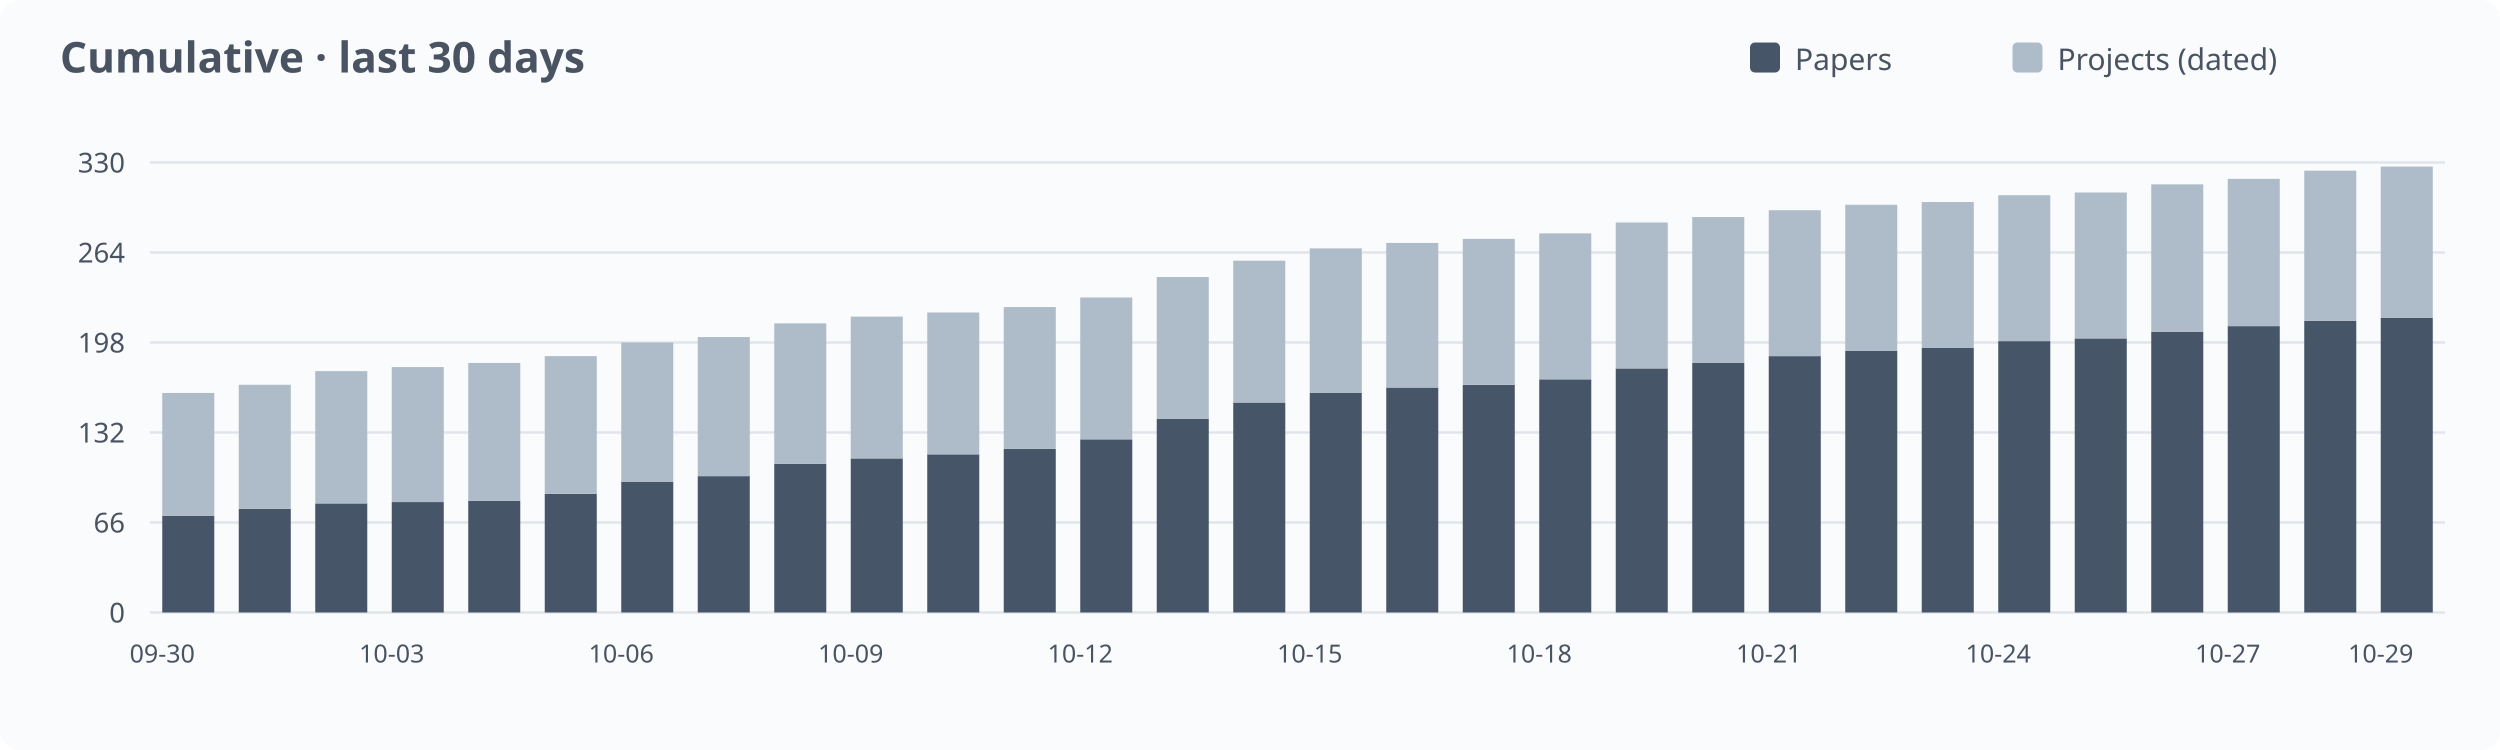
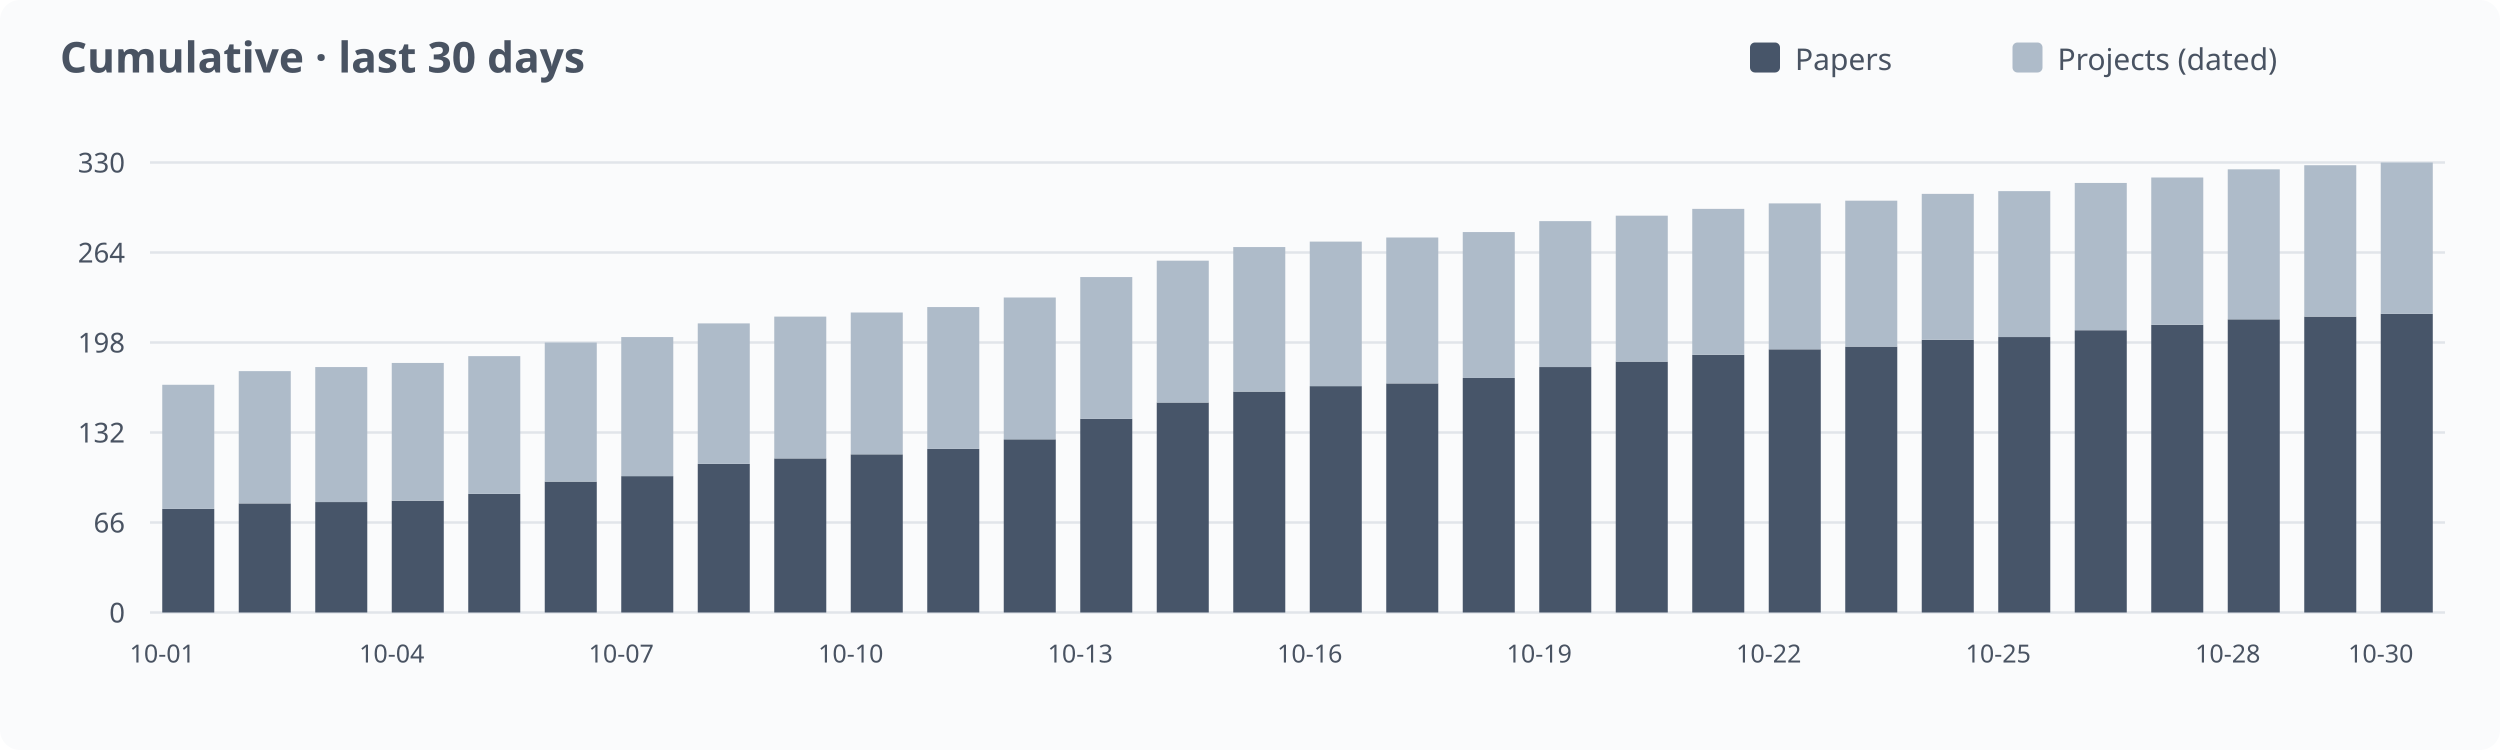
<svg xmlns="http://www.w3.org/2000/svg" width="1000" height="300" viewBox="0 0 1000 300" role="img" aria-labelledby="title desc">
  <rect width="100%" height="100%" rx="8" fill="#fafbfc" />
  <g font-family="system-ui,sans-serif" fill="#495362">
    <text x="24" y="29" font-size="17" font-weight="600">Cumulative · last 30 days</text>
    <rect x="700" y="17" width="12" height="12" rx="2" fill="#475569" />
    <text x="718" y="28" font-size="12">Papers</text>
    <rect x="805" y="17" width="12" height="12" rx="2" fill="#aebbc9" />
    <text x="823" y="28" font-size="12">Projects (dated)</text>
    <path d="M60 245.0H978" stroke="#e1e5ea" />
    <text x="50" y="249.0" text-anchor="end" font-size="11">0</text>
    <path d="M60 209.0H978" stroke="#e1e5ea" />
    <text x="50" y="213.0" text-anchor="end" font-size="11">66</text>
    <path d="M60 173.0H978" stroke="#e1e5ea" />
    <text x="50" y="177.0" text-anchor="end" font-size="11">132</text>
    <path d="M60 137.0H978" stroke="#e1e5ea" />
    <text x="50" y="141.0" text-anchor="end" font-size="11">198</text>
    <path d="M60 101.0H978" stroke="#e1e5ea" />
    <text x="50" y="105.0" text-anchor="end" font-size="11">264</text>
    <path d="M60 65.0H978" stroke="#e1e5ea" />
    <text x="50" y="69.0" text-anchor="end" font-size="11">330</text>
-     <rect x="64.90" y="206.27" width="20.81" height="38.73" fill="#475569" />
-     <rect x="64.90" y="157.18" width="20.81" height="49.09" fill="#aebbc9" />
-     <text x="64.90" y="265" text-anchor="middle" font-size="10">09-30</text>
-     <rect x="95.50" y="203.55" width="20.81" height="41.45" fill="#475569" />
-     <rect x="95.50" y="153.91" width="20.81" height="49.64" fill="#aebbc9" />
-     <rect x="126.10" y="201.36" width="20.81" height="43.64" fill="#475569" />
-     <rect x="126.10" y="148.45" width="20.81" height="52.91" fill="#aebbc9" />
-     <rect x="156.70" y="200.82" width="20.81" height="44.18" fill="#475569" />
-     <rect x="156.70" y="146.82" width="20.81" height="54.00" fill="#aebbc9" />
-     <text x="156.70" y="265" text-anchor="middle" font-size="10">10-03</text>
-     <rect x="187.30" y="200.27" width="20.81" height="44.73" fill="#475569" />
-     <rect x="187.30" y="145.18" width="20.81" height="55.09" fill="#aebbc9" />
-     <rect x="217.90" y="197.55" width="20.81" height="47.45" fill="#475569" />
-     <rect x="217.90" y="142.45" width="20.81" height="55.09" fill="#aebbc9" />
-     <rect x="248.50" y="192.64" width="20.81" height="52.36" fill="#475569" />
-     <rect x="248.50" y="137.00" width="20.81" height="55.64" fill="#aebbc9" />
-     <text x="248.50" y="265" text-anchor="middle" font-size="10">10-06</text>
-     <rect x="279.10" y="190.45" width="20.81" height="54.55" fill="#475569" />
-     <rect x="279.10" y="134.82" width="20.81" height="55.64" fill="#aebbc9" />
-     <rect x="309.70" y="185.55" width="20.81" height="59.45" fill="#475569" />
-     <rect x="309.70" y="129.36" width="20.81" height="56.18" fill="#aebbc9" />
-     <rect x="340.30" y="183.36" width="20.81" height="61.64" fill="#475569" />
-     <rect x="340.30" y="126.64" width="20.81" height="56.73" fill="#aebbc9" />
-     <text x="340.30" y="265" text-anchor="middle" font-size="10">10-09</text>
-     <rect x="370.90" y="181.73" width="20.81" height="63.27" fill="#475569" />
-     <rect x="370.90" y="125.00" width="20.81" height="56.73" fill="#aebbc9" />
-     <rect x="401.50" y="179.55" width="20.81" height="65.45" fill="#475569" />
-     <rect x="401.50" y="122.82" width="20.81" height="56.73" fill="#aebbc9" />
-     <rect x="432.10" y="175.73" width="20.81" height="69.27" fill="#475569" />
-     <rect x="432.10" y="119.00" width="20.81" height="56.73" fill="#aebbc9" />
-     <text x="432.10" y="265" text-anchor="middle" font-size="10">10-12</text>
-     <rect x="462.70" y="167.55" width="20.81" height="77.45" fill="#475569" />
-     <rect x="462.70" y="110.82" width="20.81" height="56.73" fill="#aebbc9" />
-     <rect x="493.30" y="161.00" width="20.81" height="84.00" fill="#475569" />
-     <rect x="493.30" y="104.27" width="20.81" height="56.73" fill="#aebbc9" />
-     <rect x="523.90" y="157.18" width="20.81" height="87.82" fill="#475569" />
-     <rect x="523.90" y="99.36" width="20.81" height="57.82" fill="#aebbc9" />
-     <text x="523.90" y="265" text-anchor="middle" font-size="10">10-15</text>
-     <rect x="554.50" y="155.00" width="20.81" height="90.00" fill="#475569" />
-     <rect x="554.50" y="97.18" width="20.81" height="57.82" fill="#aebbc9" />
-     <rect x="585.10" y="153.91" width="20.81" height="91.09" fill="#475569" />
-     <rect x="585.10" y="95.55" width="20.81" height="58.36" fill="#aebbc9" />
-     <rect x="615.70" y="151.73" width="20.81" height="93.27" fill="#475569" />
-     <rect x="615.70" y="93.36" width="20.81" height="58.36" fill="#aebbc9" />
-     <text x="615.70" y="265" text-anchor="middle" font-size="10">10-18</text>
-     <rect x="646.30" y="147.36" width="20.81" height="97.64" fill="#475569" />
-     <rect x="646.30" y="89.00" width="20.81" height="58.36" fill="#aebbc9" />
-     <rect x="676.90" y="145.18" width="20.81" height="99.82" fill="#475569" />
-     <rect x="676.90" y="86.82" width="20.81" height="58.36" fill="#aebbc9" />
-     <rect x="707.50" y="142.45" width="20.81" height="102.55" fill="#475569" />
-     <rect x="707.50" y="84.09" width="20.81" height="58.36" fill="#aebbc9" />
-     <text x="707.50" y="265" text-anchor="middle" font-size="10">10-21</text>
-     <rect x="738.10" y="140.27" width="20.81" height="104.73" fill="#475569" />
-     <rect x="738.10" y="81.91" width="20.81" height="58.36" fill="#aebbc9" />
-     <rect x="768.70" y="139.18" width="20.81" height="105.82" fill="#475569" />
-     <rect x="768.70" y="80.82" width="20.81" height="58.36" fill="#aebbc9" />
-     <rect x="799.30" y="136.45" width="20.81" height="108.55" fill="#475569" />
-     <rect x="799.30" y="78.09" width="20.81" height="58.36" fill="#aebbc9" />
-     <text x="799.30" y="265" text-anchor="middle" font-size="10">10-24</text>
-     <rect x="829.90" y="135.36" width="20.81" height="109.64" fill="#475569" />
-     <rect x="829.90" y="77.00" width="20.81" height="58.36" fill="#aebbc9" />
-     <rect x="860.50" y="132.64" width="20.81" height="112.36" fill="#475569" />
-     <rect x="860.50" y="73.73" width="20.81" height="58.91" fill="#aebbc9" />
-     <rect x="891.10" y="130.45" width="20.81" height="114.55" fill="#475569" />
-     <rect x="891.10" y="71.55" width="20.81" height="58.91" fill="#aebbc9" />
-     <text x="891.10" y="265" text-anchor="middle" font-size="10">10-27</text>
-     <rect x="921.70" y="128.27" width="20.81" height="116.73" fill="#475569" />
-     <rect x="921.70" y="68.27" width="20.81" height="60.00" fill="#aebbc9" />
-     <rect x="952.30" y="127.18" width="20.81" height="117.82" fill="#475569" />
-     <rect x="952.30" y="66.64" width="20.81" height="60.55" fill="#aebbc9" />
-     <text x="952.30" y="265" text-anchor="middle" font-size="10">10-29</text>
+     <rect x="64.90" y="203.55" width="20.81" height="41.45" fill="#475569" />
+     <rect x="64.90" y="153.91" width="20.81" height="49.64" fill="#aebbc9" />
+     <text x="64.90" y="265" text-anchor="middle" font-size="10">10-01</text>
+     <rect x="95.50" y="201.36" width="20.81" height="43.64" fill="#475569" />
+     <rect x="95.50" y="148.45" width="20.81" height="52.91" fill="#aebbc9" />
+     <rect x="126.10" y="200.82" width="20.81" height="44.18" fill="#475569" />
+     <rect x="126.10" y="146.82" width="20.81" height="54.00" fill="#aebbc9" />
+     <rect x="156.70" y="200.27" width="20.81" height="44.73" fill="#475569" />
+     <rect x="156.70" y="145.18" width="20.81" height="55.09" fill="#aebbc9" />
+     <text x="156.70" y="265" text-anchor="middle" font-size="10">10-04</text>
+     <rect x="187.30" y="197.55" width="20.81" height="47.45" fill="#475569" />
+     <rect x="187.30" y="142.45" width="20.81" height="55.09" fill="#aebbc9" />
+     <rect x="217.90" y="192.64" width="20.81" height="52.36" fill="#475569" />
+     <rect x="217.90" y="137.00" width="20.81" height="55.64" fill="#aebbc9" />
+     <rect x="248.50" y="190.45" width="20.81" height="54.55" fill="#475569" />
+     <rect x="248.50" y="134.82" width="20.81" height="55.64" fill="#aebbc9" />
+     <text x="248.50" y="265" text-anchor="middle" font-size="10">10-07</text>
+     <rect x="279.10" y="185.55" width="20.81" height="59.45" fill="#475569" />
+     <rect x="279.10" y="129.36" width="20.81" height="56.18" fill="#aebbc9" />
+     <rect x="309.70" y="183.36" width="20.81" height="61.64" fill="#475569" />
+     <rect x="309.70" y="126.64" width="20.81" height="56.73" fill="#aebbc9" />
+     <rect x="340.30" y="181.73" width="20.81" height="63.27" fill="#475569" />
+     <rect x="340.30" y="125.00" width="20.81" height="56.73" fill="#aebbc9" />
+     <text x="340.30" y="265" text-anchor="middle" font-size="10">10-10</text>
+     <rect x="370.90" y="179.55" width="20.81" height="65.45" fill="#475569" />
+     <rect x="370.90" y="122.82" width="20.81" height="56.73" fill="#aebbc9" />
+     <rect x="401.50" y="175.73" width="20.81" height="69.27" fill="#475569" />
+     <rect x="401.50" y="119.00" width="20.81" height="56.73" fill="#aebbc9" />
+     <rect x="432.10" y="167.55" width="20.81" height="77.45" fill="#475569" />
+     <rect x="432.10" y="110.82" width="20.81" height="56.73" fill="#aebbc9" />
+     <text x="432.10" y="265" text-anchor="middle" font-size="10">10-13</text>
+     <rect x="462.70" y="161.00" width="20.81" height="84.00" fill="#475569" />
+     <rect x="462.70" y="104.27" width="20.81" height="56.73" fill="#aebbc9" />
+     <rect x="493.30" y="156.64" width="20.81" height="88.36" fill="#475569" />
+     <rect x="493.30" y="98.82" width="20.81" height="57.82" fill="#aebbc9" />
+     <rect x="523.90" y="154.45" width="20.81" height="90.55" fill="#475569" />
+     <rect x="523.90" y="96.64" width="20.81" height="57.82" fill="#aebbc9" />
+     <text x="523.90" y="265" text-anchor="middle" font-size="10">10-16</text>
+     <rect x="554.50" y="153.36" width="20.81" height="91.64" fill="#475569" />
+     <rect x="554.50" y="95.00" width="20.81" height="58.36" fill="#aebbc9" />
+     <rect x="585.10" y="151.18" width="20.81" height="93.82" fill="#475569" />
+     <rect x="585.10" y="92.82" width="20.81" height="58.36" fill="#aebbc9" />
+     <rect x="615.70" y="146.82" width="20.81" height="98.18" fill="#475569" />
+     <rect x="615.70" y="88.45" width="20.81" height="58.36" fill="#aebbc9" />
+     <text x="615.70" y="265" text-anchor="middle" font-size="10">10-19</text>
+     <rect x="646.30" y="144.64" width="20.81" height="100.36" fill="#475569" />
+     <rect x="646.30" y="86.27" width="20.81" height="58.36" fill="#aebbc9" />
+     <rect x="676.90" y="141.91" width="20.81" height="103.09" fill="#475569" />
+     <rect x="676.90" y="83.55" width="20.81" height="58.36" fill="#aebbc9" />
+     <rect x="707.50" y="139.73" width="20.81" height="105.27" fill="#475569" />
+     <rect x="707.50" y="81.36" width="20.81" height="58.36" fill="#aebbc9" />
+     <text x="707.50" y="265" text-anchor="middle" font-size="10">10-22</text>
+     <rect x="738.10" y="138.64" width="20.81" height="106.36" fill="#475569" />
+     <rect x="738.10" y="80.27" width="20.81" height="58.36" fill="#aebbc9" />
+     <rect x="768.70" y="135.91" width="20.81" height="109.09" fill="#475569" />
+     <rect x="768.70" y="77.55" width="20.81" height="58.36" fill="#aebbc9" />
+     <rect x="799.30" y="134.82" width="20.81" height="110.18" fill="#475569" />
+     <rect x="799.30" y="76.45" width="20.81" height="58.36" fill="#aebbc9" />
+     <text x="799.30" y="265" text-anchor="middle" font-size="10">10-25</text>
+     <rect x="829.90" y="132.09" width="20.81" height="112.91" fill="#475569" />
+     <rect x="829.90" y="73.18" width="20.81" height="58.91" fill="#aebbc9" />
+     <rect x="860.50" y="129.91" width="20.81" height="115.09" fill="#475569" />
+     <rect x="860.50" y="71.00" width="20.81" height="58.91" fill="#aebbc9" />
+     <rect x="891.10" y="127.73" width="20.81" height="117.27" fill="#475569" />
+     <rect x="891.10" y="67.73" width="20.81" height="60.00" fill="#aebbc9" />
+     <text x="891.10" y="265" text-anchor="middle" font-size="10">10-28</text>
+     <rect x="921.70" y="126.64" width="20.81" height="118.36" fill="#475569" />
+     <rect x="921.70" y="66.09" width="20.81" height="60.55" fill="#aebbc9" />
+     <rect x="952.30" y="125.55" width="20.81" height="119.45" fill="#475569" />
+     <rect x="952.30" y="65.00" width="20.81" height="60.55" fill="#aebbc9" />
+     <text x="952.30" y="265" text-anchor="middle" font-size="10">10-30</text>
  </g>
</svg>
